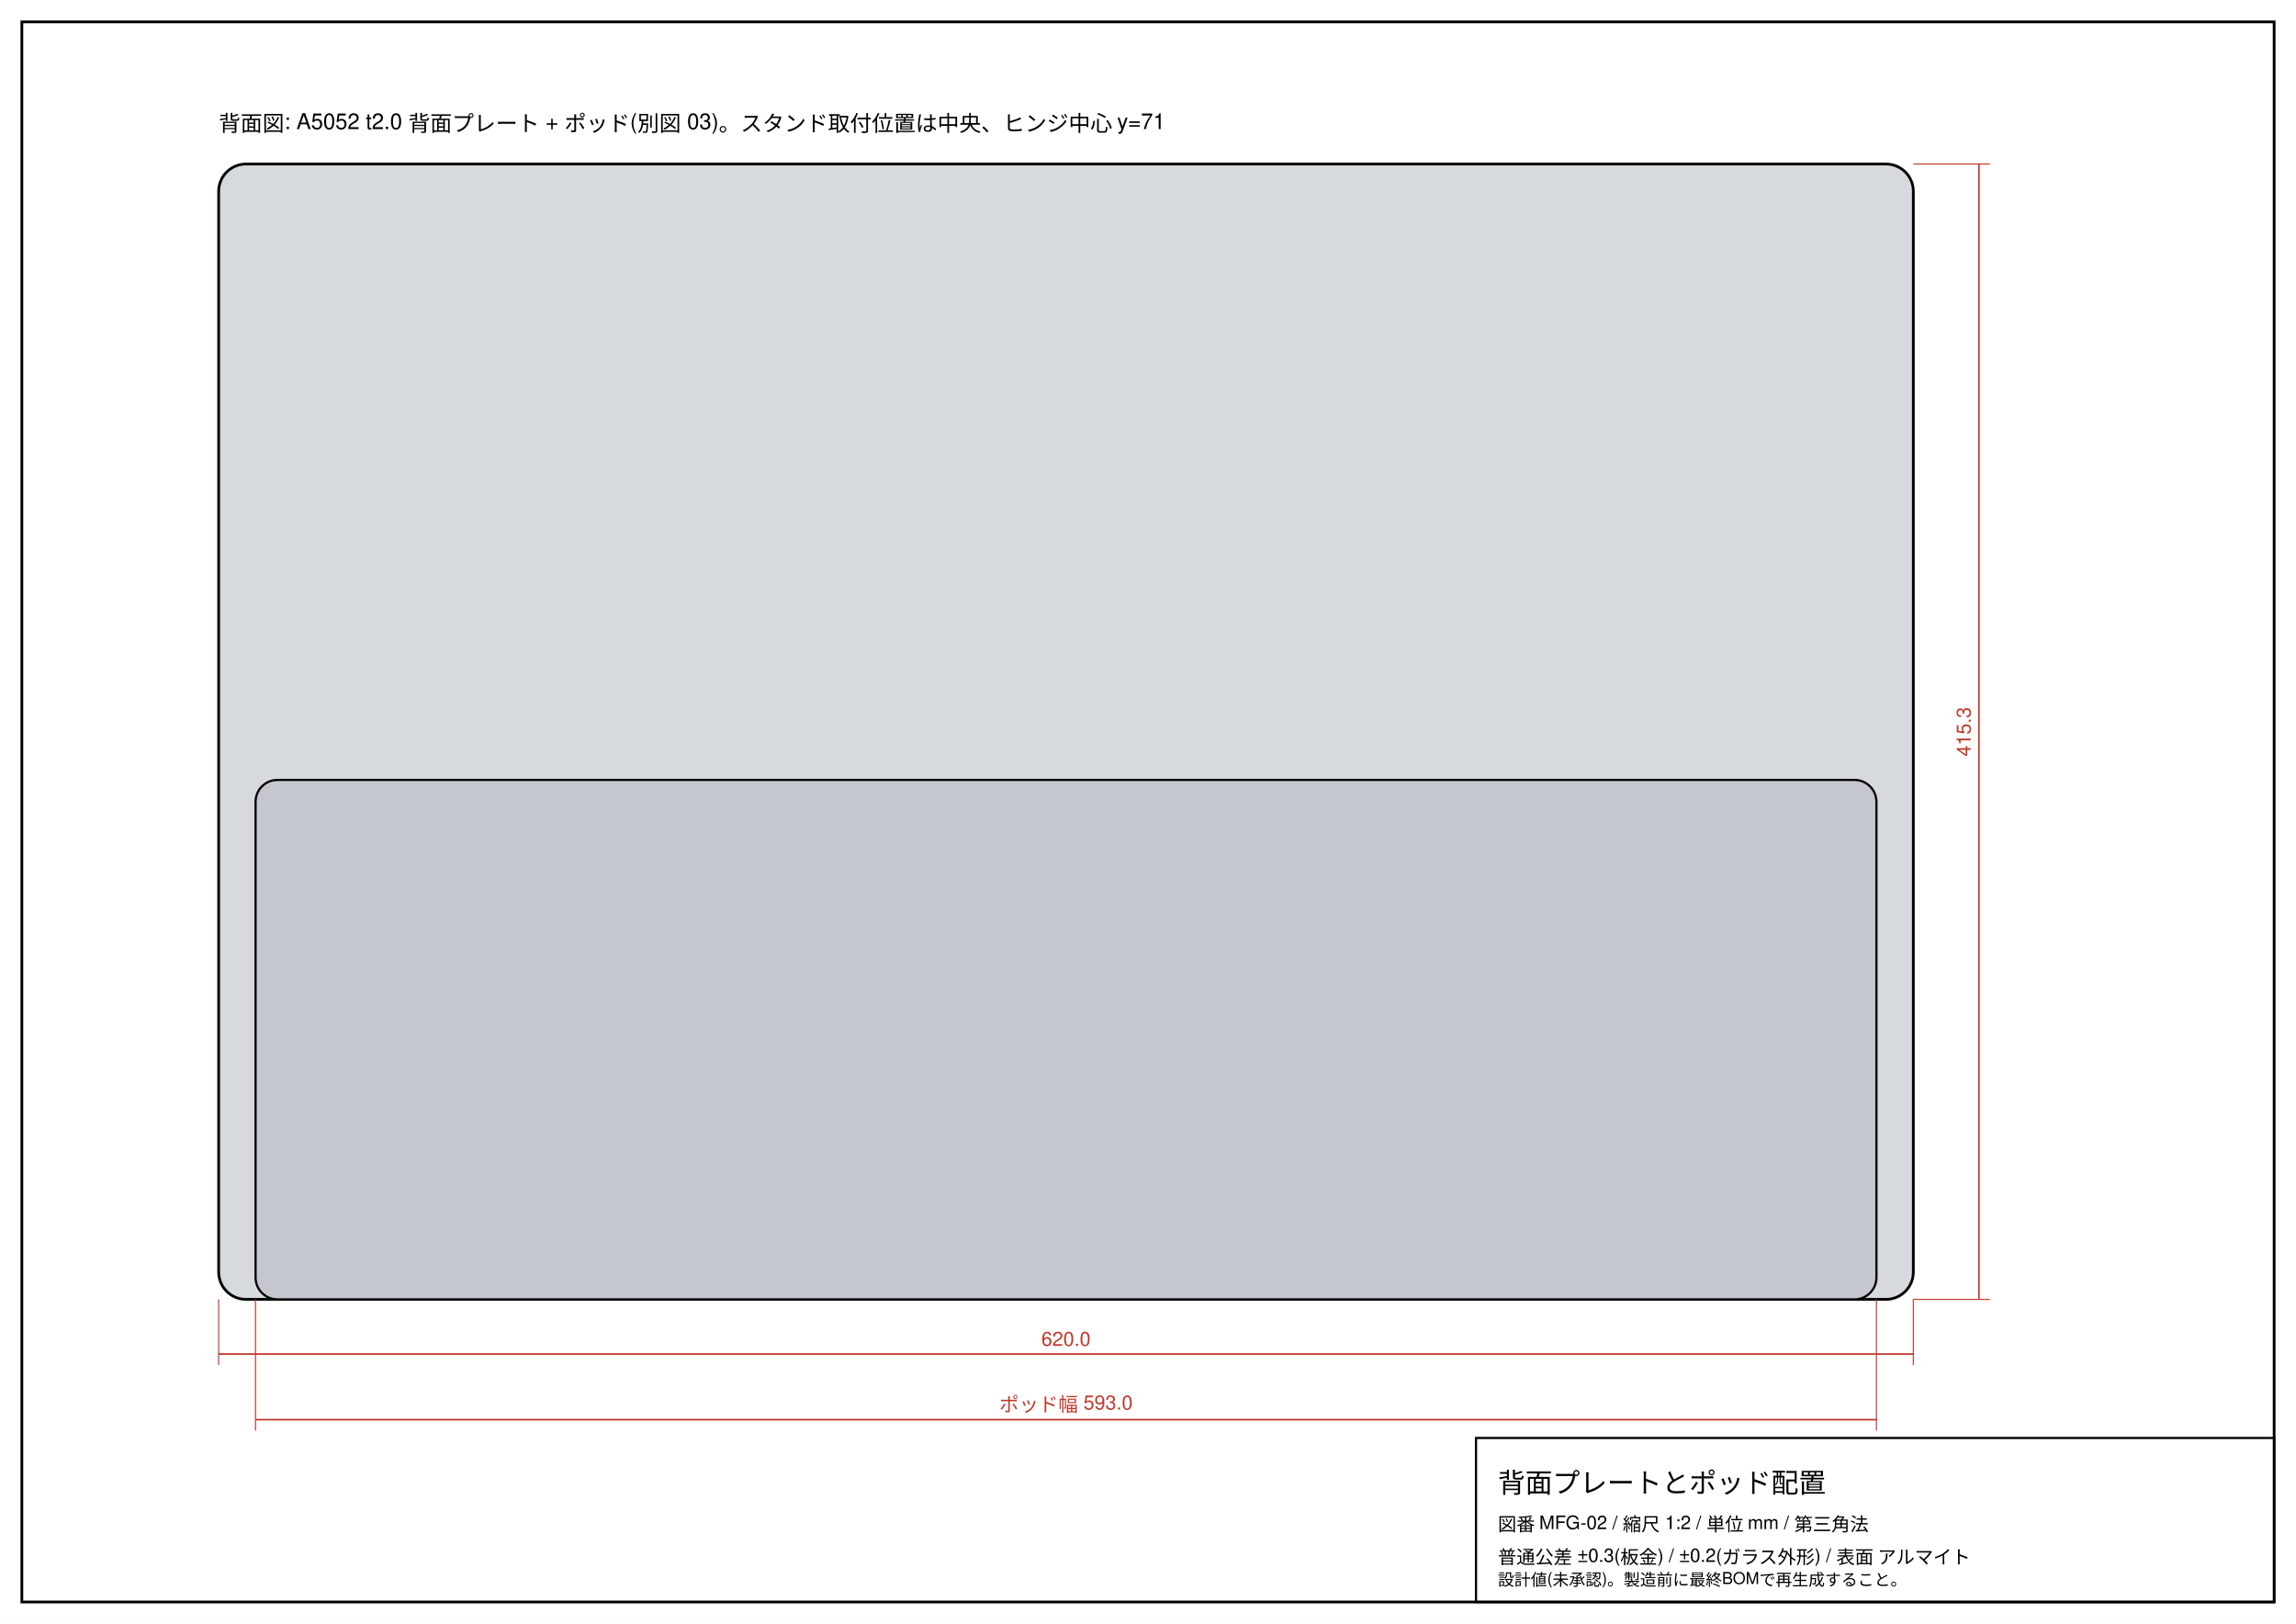
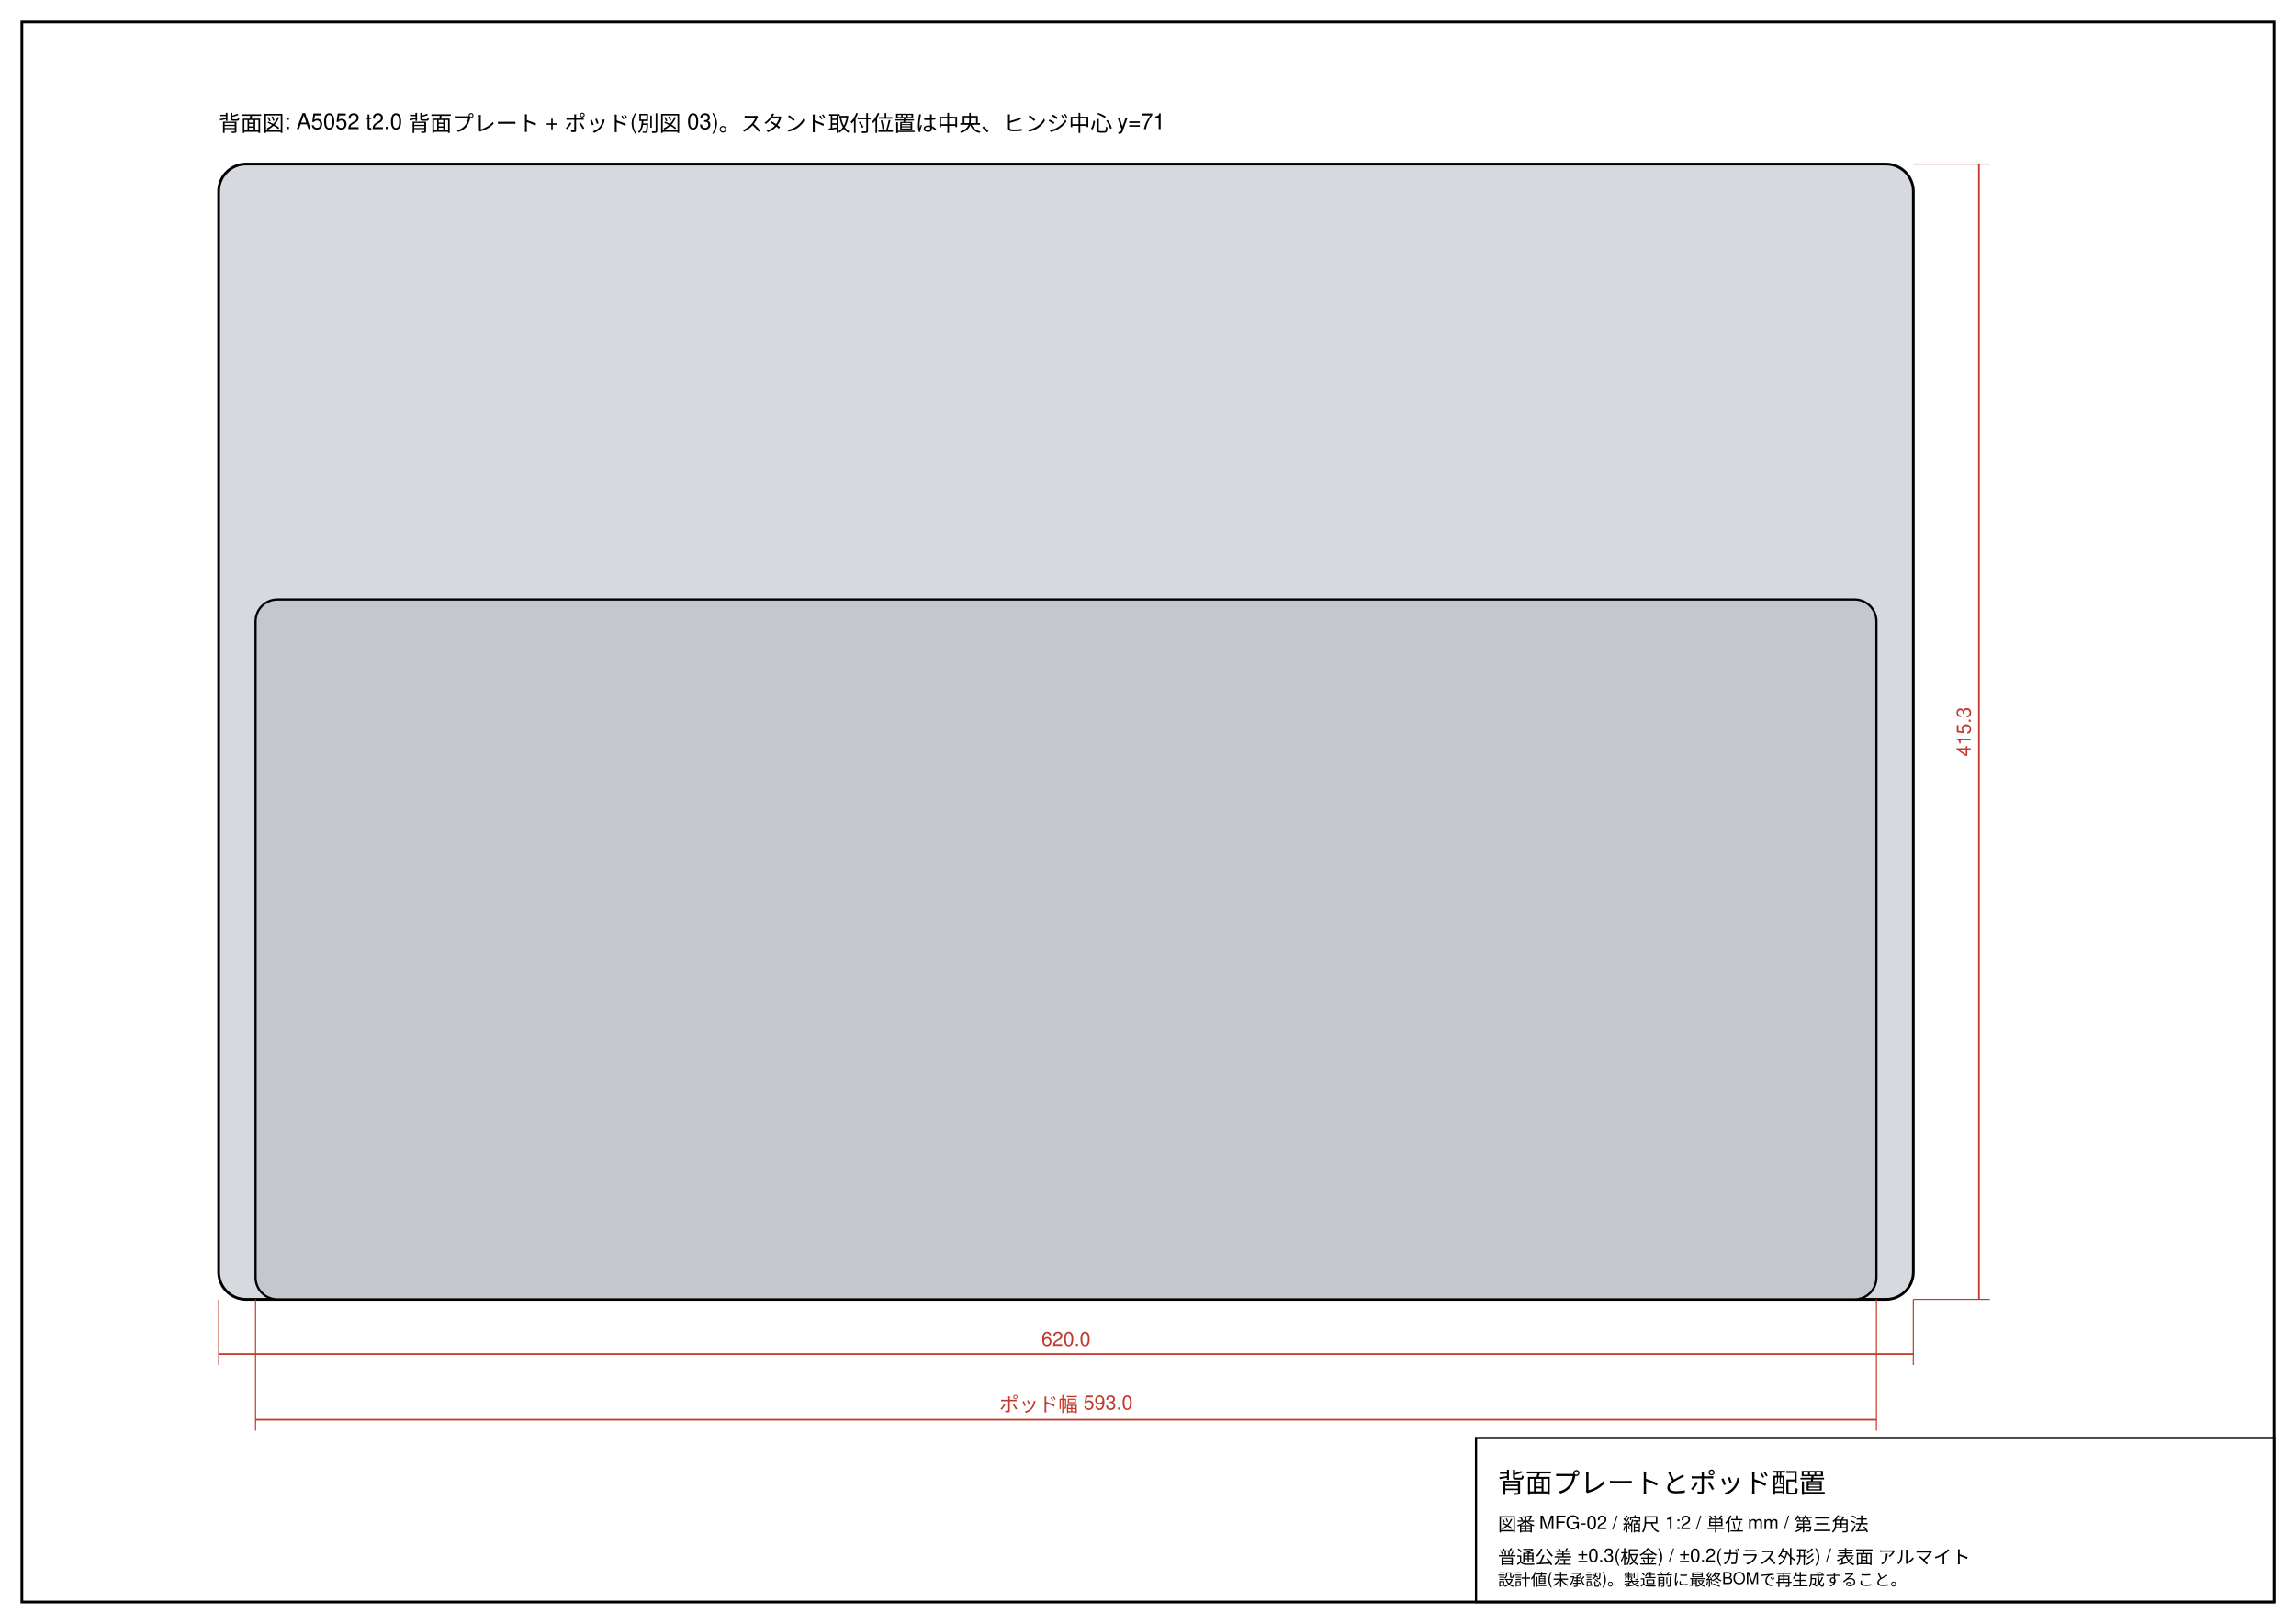
<svg xmlns="http://www.w3.org/2000/svg" viewBox="0 0 420 297" font-family="Helvetica,Arial,sans-serif">
  <rect width="100%" height="100%" fill="#fff" />
  <rect x="4" y="4" width="412" height="289" fill="none" stroke="#000" stroke-width="0.5" />
  <rect x="270" y="263" width="146" height="30" fill="none" stroke="#000" stroke-width="0.4" />
  <text x="274" y="273" font-size="5">背面プレートとポッド配置</text>
  <text x="274" y="280" font-size="3.4">図番 MFG-02 / 縮尺 1:2 / 単位 mm / 第三角法</text>
  <text x="274" y="286" font-size="3.4">普通公差 ±0.3(板金) / ±0.2(ガラス外形) / 表面 アルマイト</text>
  <text x="274" y="290" font-size="3">設計値(未承認)。製造前に最終BOMで再生成すること。</text>
  <rect x="40" y="30" width="310.0" height="207.65" rx="5.0" fill="#d6d9de" stroke="#000" stroke-width="0.5" />
-   <rect x="46.75" y="142.65" width="296.5" height="95.0" rx="4" fill="#c4c8ce" stroke="#000" stroke-width=".4" />
+   <rect x="46.75" y="109.65" width="296.5" height="128.0" rx="4" fill="#c4c8ce" stroke="#000" stroke-width=".4" />
  <line x1="40" y1="247.65" x2="350.0" y2="247.65" stroke="#c0392b" stroke-width="0.3" />
  <line x1="40" y1="237.65" x2="40" y2="249.65" stroke="#c0392b" stroke-width="0.2" />
  <line x1="350.0" y1="237.65" x2="350.0" y2="249.65" stroke="#c0392b" stroke-width="0.2" />
  <text x="195.0" y="246.15" font-size="3.6" text-anchor="middle" fill="#c0392b">620.0</text>
  <line x1="362.0" y1="30" x2="362.0" y2="237.65" stroke="#c0392b" stroke-width="0.3" />
  <line x1="350.0" y1="30" x2="364.0" y2="30" stroke="#c0392b" stroke-width="0.2" />
  <line x1="350.0" y1="237.65" x2="364.0" y2="237.65" stroke="#c0392b" stroke-width="0.2" />
  <text x="360.5" y="133.825" font-size="3.6" text-anchor="middle" fill="#c0392b" transform="rotate(-90 360.5 133.825)">415.3</text>
  <line x1="46.75" y1="259.65" x2="343.25" y2="259.65" stroke="#c0392b" stroke-width="0.3" />
  <line x1="46.75" y1="237.65" x2="46.75" y2="261.65" stroke="#c0392b" stroke-width="0.2" />
  <line x1="343.25" y1="237.65" x2="343.25" y2="261.65" stroke="#c0392b" stroke-width="0.2" />
  <text x="195.0" y="258.15" font-size="3.6" text-anchor="middle" fill="#c0392b">ポッド幅 593.0</text>
  <text x="40" y="24" font-size="4">背面図: A5052 t2.0 背面プレート + ポッド(別図 03)。スタンド取付位置は中央、ヒンジ中心 y=71</text>
</svg>
